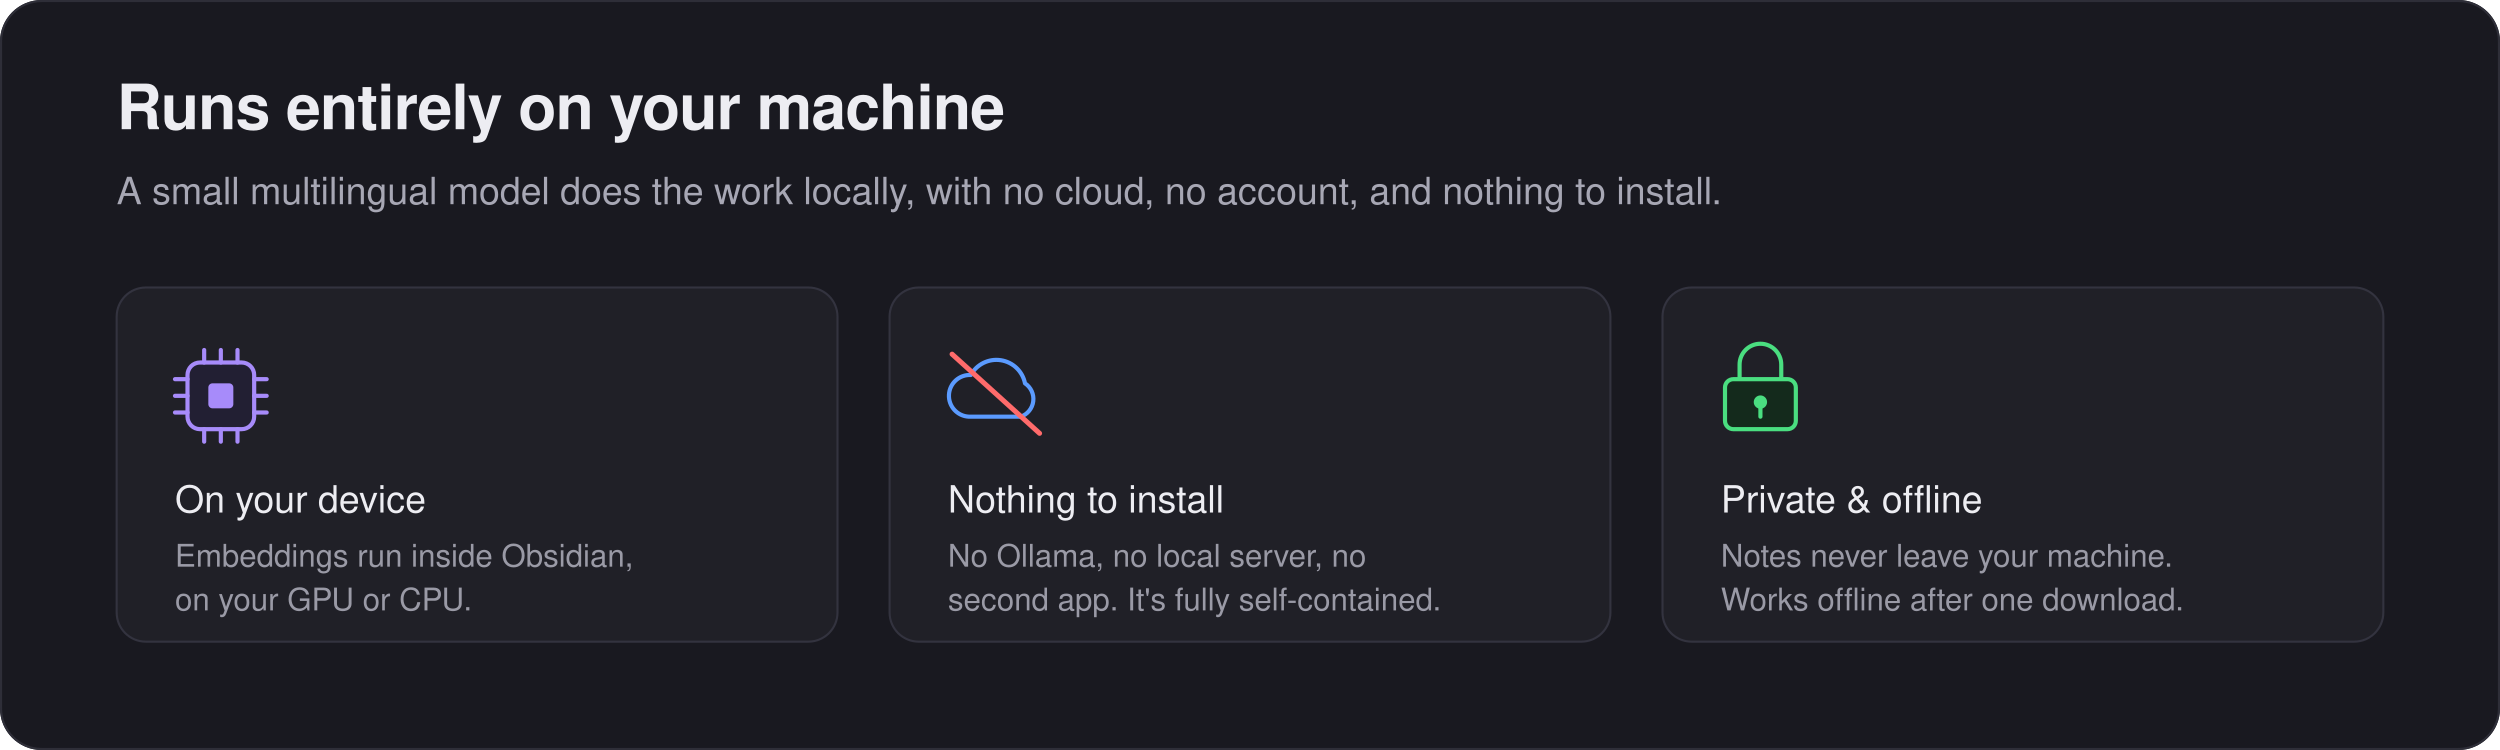
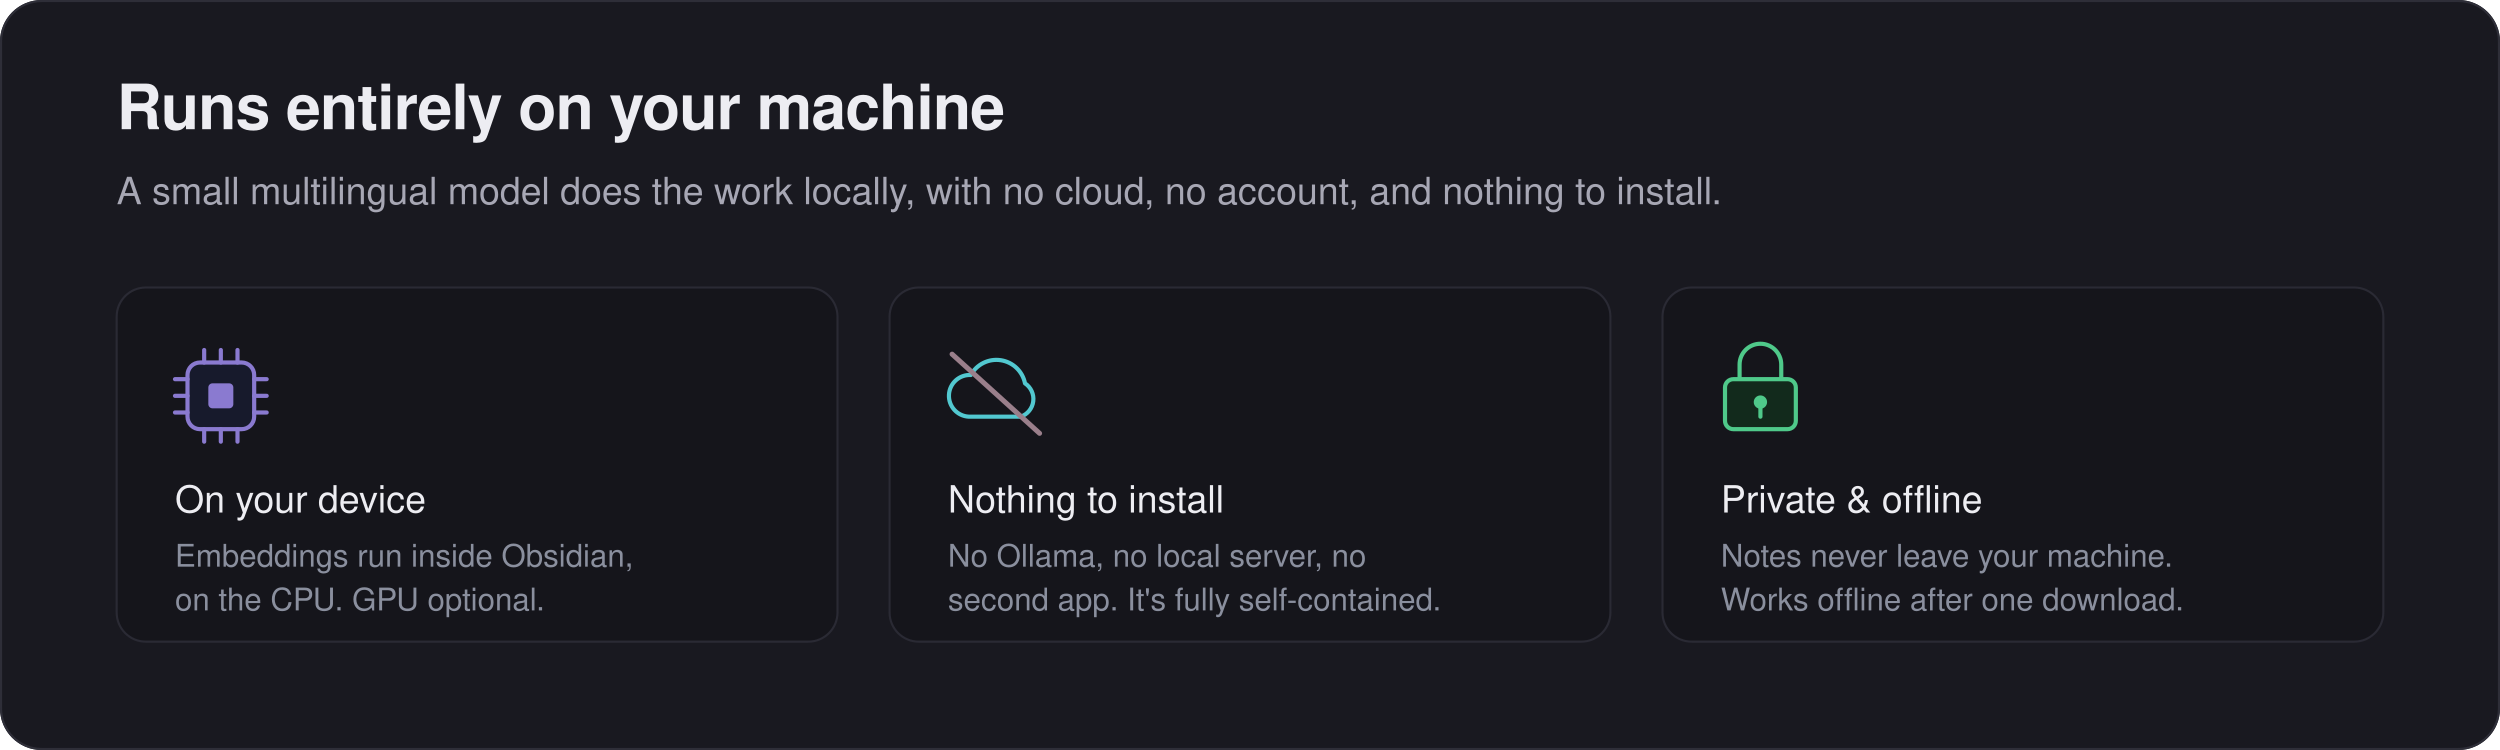
<svg xmlns="http://www.w3.org/2000/svg" viewBox="0 0 1200 360" font-family="-apple-system, BlinkMacSystemFont, 'Segoe UI', Helvetica, Arial, sans-serif">
  <rect width="1200" height="360" rx="20" fill="#191920" />
  <rect x="0.5" y="0.5" width="1199" height="359" rx="19.5" fill="none" stroke="#2e2e38" stroke-width="1" />
  <text x="56" y="62" fill="#ededf2" font-size="30" font-weight="600" letter-spacing="-0.4">Runs entirely on your machine</text>
  <text x="56" y="98" fill="#a7a7b4" font-size="18">A small multilingual model does the work locally, with no cloud, no account, and nothing to install.</text>
  <g transform="translate(56,138)">
-     <rect x="0" y="0" width="346" height="170" rx="14" fill="#202027" stroke="#33333f" stroke-width="1" />
+     <rect x="0" y="0" width="346" height="170" rx="14" fill="#15151b" stroke="#2a2a34" stroke-width="1" />
    <g transform="translate(28,30)">
-       <rect x="6" y="6" width="32" height="32" rx="6" fill="#221f33" stroke="#a78bfa" stroke-width="2" />
-       <rect x="16" y="16" width="12" height="12" rx="2" fill="#a78bfa" />
-       <g stroke="#a78bfa" stroke-width="2" stroke-linecap="round">
+       <rect x="6" y="6" width="32" height="32" rx="6" fill="#171a2c" stroke="#8a7ad0" stroke-width="2" />
+       <rect x="16" y="16" width="12" height="12" rx="2" fill="#8a7ad0" />
+       <g stroke="#8a7ad0" stroke-width="2" stroke-linecap="round">
        <path d="M14 6 V0 M22 6 V0 M30 6 V0" />
        <path d="M14 44 V38 M22 44 V38 M30 44 V38" />
        <path d="M6 14 H0 M6 22 H0 M6 30 H0" />
        <path d="M44 14 H38 M44 22 H38 M44 30 H38" />
      </g>
    </g>
    <text x="28" y="108" fill="#ededf2" font-size="18" font-weight="500">On your device</text>
-     <text x="28" y="134" fill="#9a9aa6" font-size="15">Embeddings run inside Obsidian,</text>
-     <text x="28" y="155" fill="#9a9aa6" font-size="15">on your GPU or CPU.</text>
+     <text x="28" y="134" fill="#8a8f9e" font-size="15">Embeddings run inside Obsidian,</text>
+     <text x="28" y="155" fill="#8a8f9e" font-size="15">on the CPU. GPU optional.</text>
  </g>
  <g transform="translate(427,138)">
-     <rect x="0" y="0" width="346" height="170" rx="14" fill="#202027" stroke="#33333f" stroke-width="1" />
+     <rect x="0" y="0" width="346" height="170" rx="14" fill="#15151b" stroke="#2a2a34" stroke-width="1" />
    <g transform="translate(28,28)">
-       <path d="M10 34 a10 10 0 0 1 1 -20 a14 14 0 0 1 26 4 a9 9 0 0 1 -2 16 Z" fill="none" stroke="#5b9bff" stroke-width="2" stroke-linejoin="round" />
-       <path d="M2 4 L44 42" stroke="#ff6b6b" stroke-width="2.4" stroke-linecap="round" />
+       <path d="M10 34 a10 10 0 0 1 1 -20 a14 14 0 0 1 26 4 a9 9 0 0 1 -2 16 Z" fill="none" stroke="#52c8d0" stroke-width="2" stroke-linejoin="round" />
+       <path d="M2 4 L44 42" stroke="#9a7f8b" stroke-width="2.4" stroke-linecap="round" />
    </g>
    <text x="28" y="108" fill="#ededf2" font-size="18" font-weight="500">Nothing to install</text>
-     <text x="28" y="134" fill="#9a9aa6" font-size="15">No Ollama, no local server, no</text>
-     <text x="28" y="155" fill="#9a9aa6" font-size="15">second app. It's fully self-contained.</text>
+     <text x="28" y="134" fill="#8a8f9e" font-size="15">No Ollama, no local server, no</text>
+     <text x="28" y="155" fill="#8a8f9e" font-size="15">second app. It's fully self-contained.</text>
  </g>
  <g transform="translate(798,138)">
-     <rect x="0" y="0" width="346" height="170" rx="14" fill="#202027" stroke="#33333f" stroke-width="1" />
+     <rect x="0" y="0" width="346" height="170" rx="14" fill="#15151b" stroke="#2a2a34" stroke-width="1" />
    <g transform="translate(28,26)">
-       <rect x="2" y="18" width="34" height="24" rx="4" fill="#142a1c" stroke="#4ade80" stroke-width="2" />
-       <path d="M9 18 V11 a10 10 0 0 1 20 0 V18" fill="none" stroke="#4ade80" stroke-width="2" />
-       <circle cx="19" cy="29" r="3.2" fill="#4ade80" />
-       <path d="M19 31 V36" stroke="#4ade80" stroke-width="2" stroke-linecap="round" />
+       <rect x="2" y="18" width="34" height="24" rx="4" fill="#122a1c" stroke="#4fc98a" stroke-width="2" />
+       <path d="M9 18 V11 a10 10 0 0 1 20 0 V18" fill="none" stroke="#4fc98a" stroke-width="2" />
+       <circle cx="19" cy="29" r="3.2" fill="#4fc98a" />
+       <path d="M19 31 V36" stroke="#4fc98a" stroke-width="2" stroke-linecap="round" />
    </g>
    <text x="28" y="108" fill="#ededf2" font-size="18" font-weight="500">Private &amp; offline</text>
-     <text x="28" y="134" fill="#9a9aa6" font-size="15">Notes never leave your machine.</text>
-     <text x="28" y="155" fill="#9a9aa6" font-size="15">Works offline after one download.</text>
+     <text x="28" y="134" fill="#8a8f9e" font-size="15">Notes never leave your machine.</text>
+     <text x="28" y="155" fill="#8a8f9e" font-size="15">Works offline after one download.</text>
  </g>
</svg>
